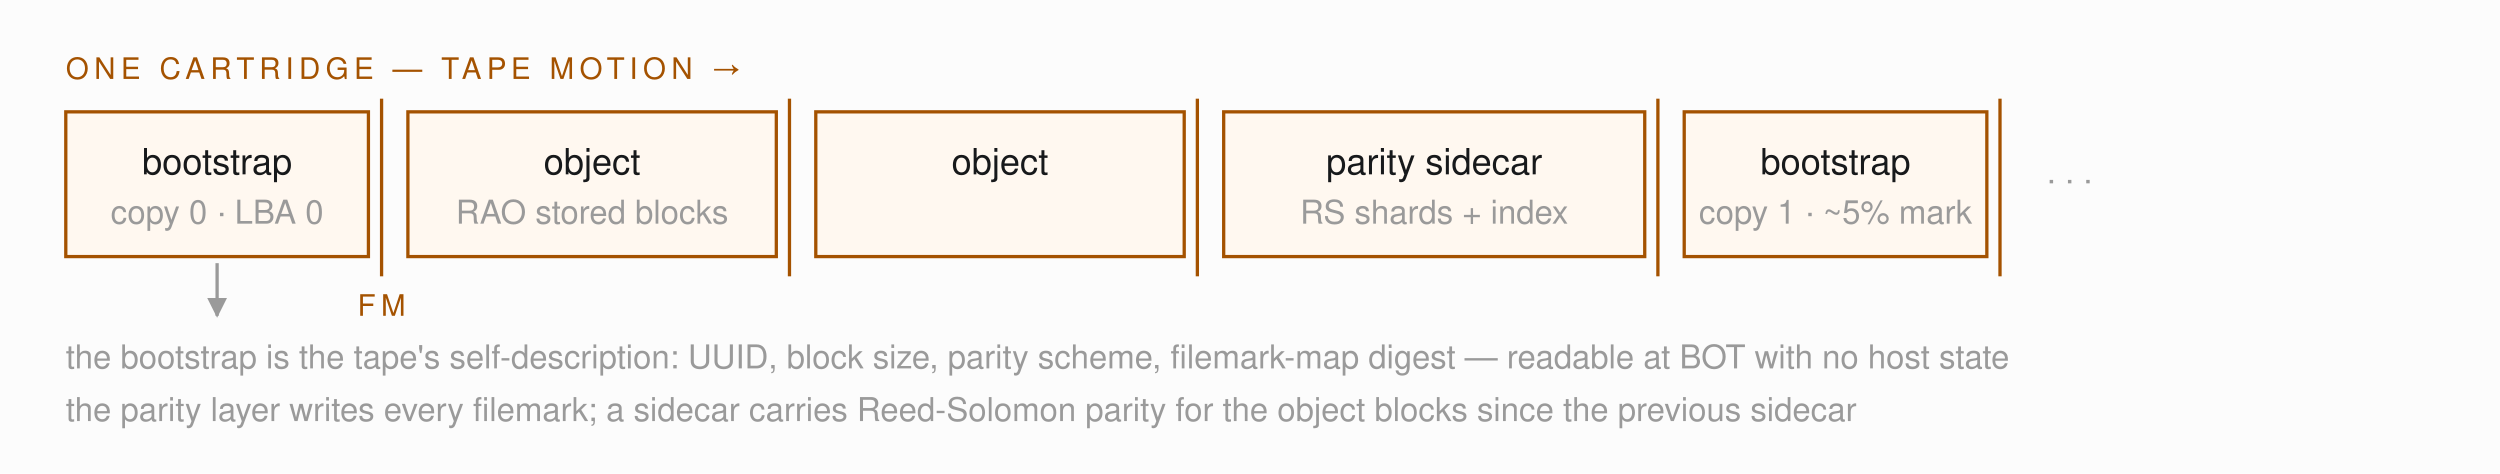
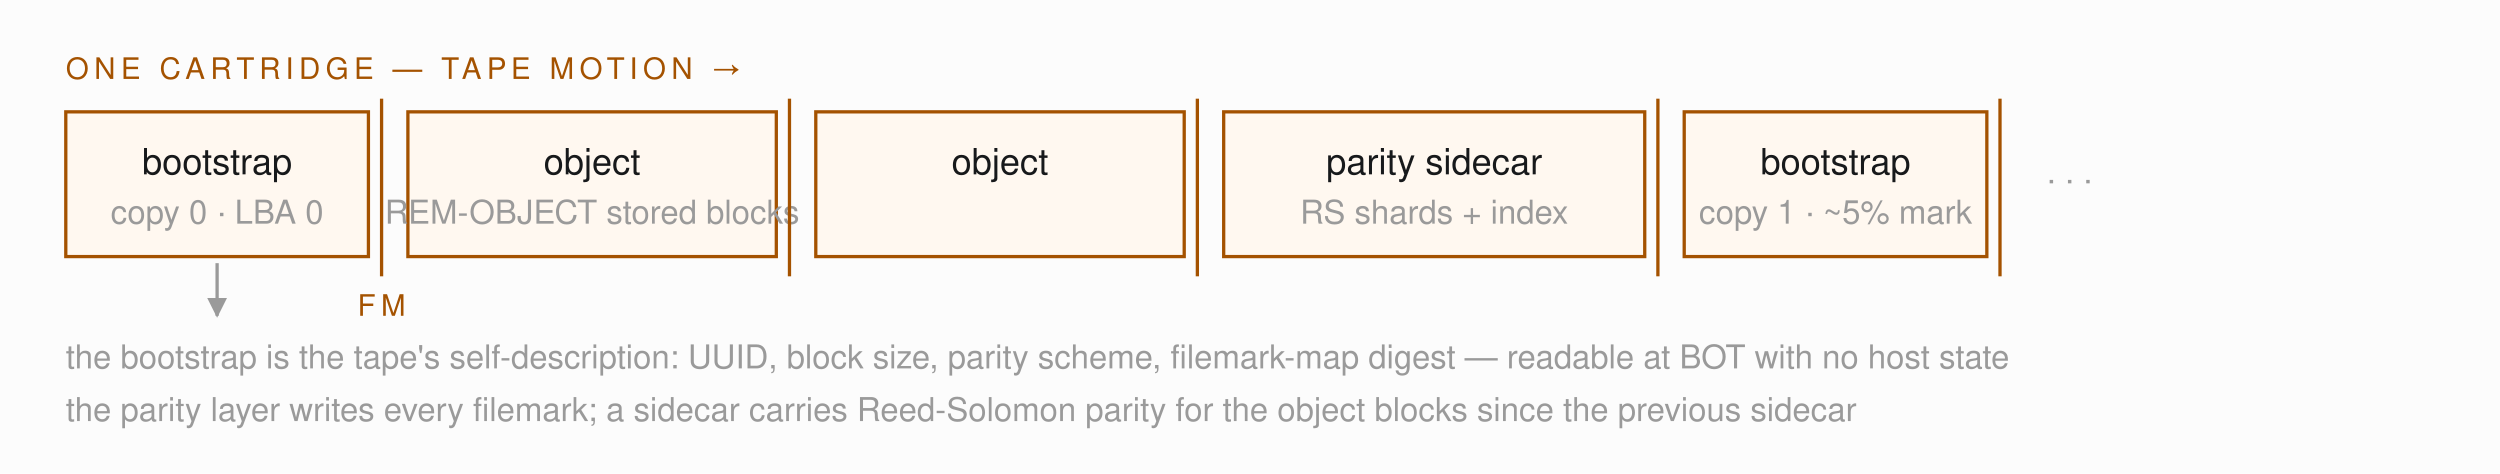
<svg xmlns="http://www.w3.org/2000/svg" width="760" height="144" viewBox="0 0 760 144" role="img" aria-label="Tape file sequence on one cartridge: bootstrap copy 0 at LBA 0, then object tape files and parity sidecars separated by filemarks, with bootstrap copies repeating down the tape">
  <rect width="100%" height="100%" fill="#fcfcfc" />
  <style>
    .rs { fill: #fff8f0; stroke: #a45200; }
    .rt { font: 11px 'Helvetica Neue', Helvetica, Arial, sans-serif; fill: #17191b; }
    .rtd { font: 10px 'Helvetica Neue', Helvetica, Arial, sans-serif; fill: #9a9a9a; }
    .rta { font: 9px 'Helvetica Neue', Helvetica, Arial, sans-serif; fill: #a45200; letter-spacing: .18em; }
    .rl { stroke: #9a9a9a; stroke-width: 1; fill: none; }
    .ra { stroke: #a45200; stroke-width: 1; fill: none; }
  </style>
  <defs>
    <marker id="ah" viewBox="0 0 10 10" refX="9" refY="5" markerWidth="6" markerHeight="6" orient="auto">
      <path d="M0,0L10,5L0,10z" fill="#9a9a9a" />
    </marker>
  </defs>
  <text class="rta" x="20" y="24">ONE CARTRIDGE — TAPE MOTION →</text>
  <rect class="rs" x="20" y="34" width="92" height="44" />
  <text class="rt" x="66" y="53" text-anchor="middle">bootstrap</text>
  <text class="rtd" x="66" y="68" text-anchor="middle">copy 0 · LBA 0</text>
  <line class="ra" x1="116" y1="30" x2="116" y2="84" />
  <text class="rta" x="116" y="96" text-anchor="middle">FM</text>
  <rect class="rs" x="124" y="34" width="112" height="44" />
  <text class="rt" x="180" y="53" text-anchor="middle">object</text>
-   <text class="rtd" x="180" y="68" text-anchor="middle">RAO stored blocks</text>
+   <text class="rtd" x="180" y="68" text-anchor="middle">REM-OBJECT stored blocks</text>
  <line class="ra" x1="240" y1="30" x2="240" y2="84" />
  <rect class="rs" x="248" y="34" width="112" height="44" />
  <text class="rt" x="304" y="53" text-anchor="middle">object</text>
  <line class="ra" x1="364" y1="30" x2="364" y2="84" />
  <rect class="rs" x="372" y="34" width="128" height="44" />
  <text class="rt" x="436" y="53" text-anchor="middle">parity sidecar</text>
  <text class="rtd" x="436" y="68" text-anchor="middle">RS shards + index</text>
  <line class="ra" x1="504" y1="30" x2="504" y2="84" />
  <rect class="rs" x="512" y="34" width="92" height="44" />
  <text class="rt" x="558" y="53" text-anchor="middle">bootstrap</text>
  <text class="rtd" x="558" y="68" text-anchor="middle">copy 1 · ~5% mark</text>
  <line class="ra" x1="608" y1="30" x2="608" y2="84" />
  <text class="rtd" x="622" y="58">· · ·</text>
  <line class="rl" x1="66" y1="80" x2="66" y2="96" marker-end="url(#ah)" />
  <text class="rtd" x="20" y="112">the bootstrap is the tape's self-description: UUID, block size, parity scheme, filemark-map digest — readable at BOT with no host state</text>
  <text class="rtd" x="20" y="128">the parity layer writes every filemark; a sidecar carries Reed-Solomon parity for the object blocks since the previous sidecar</text>
</svg>
